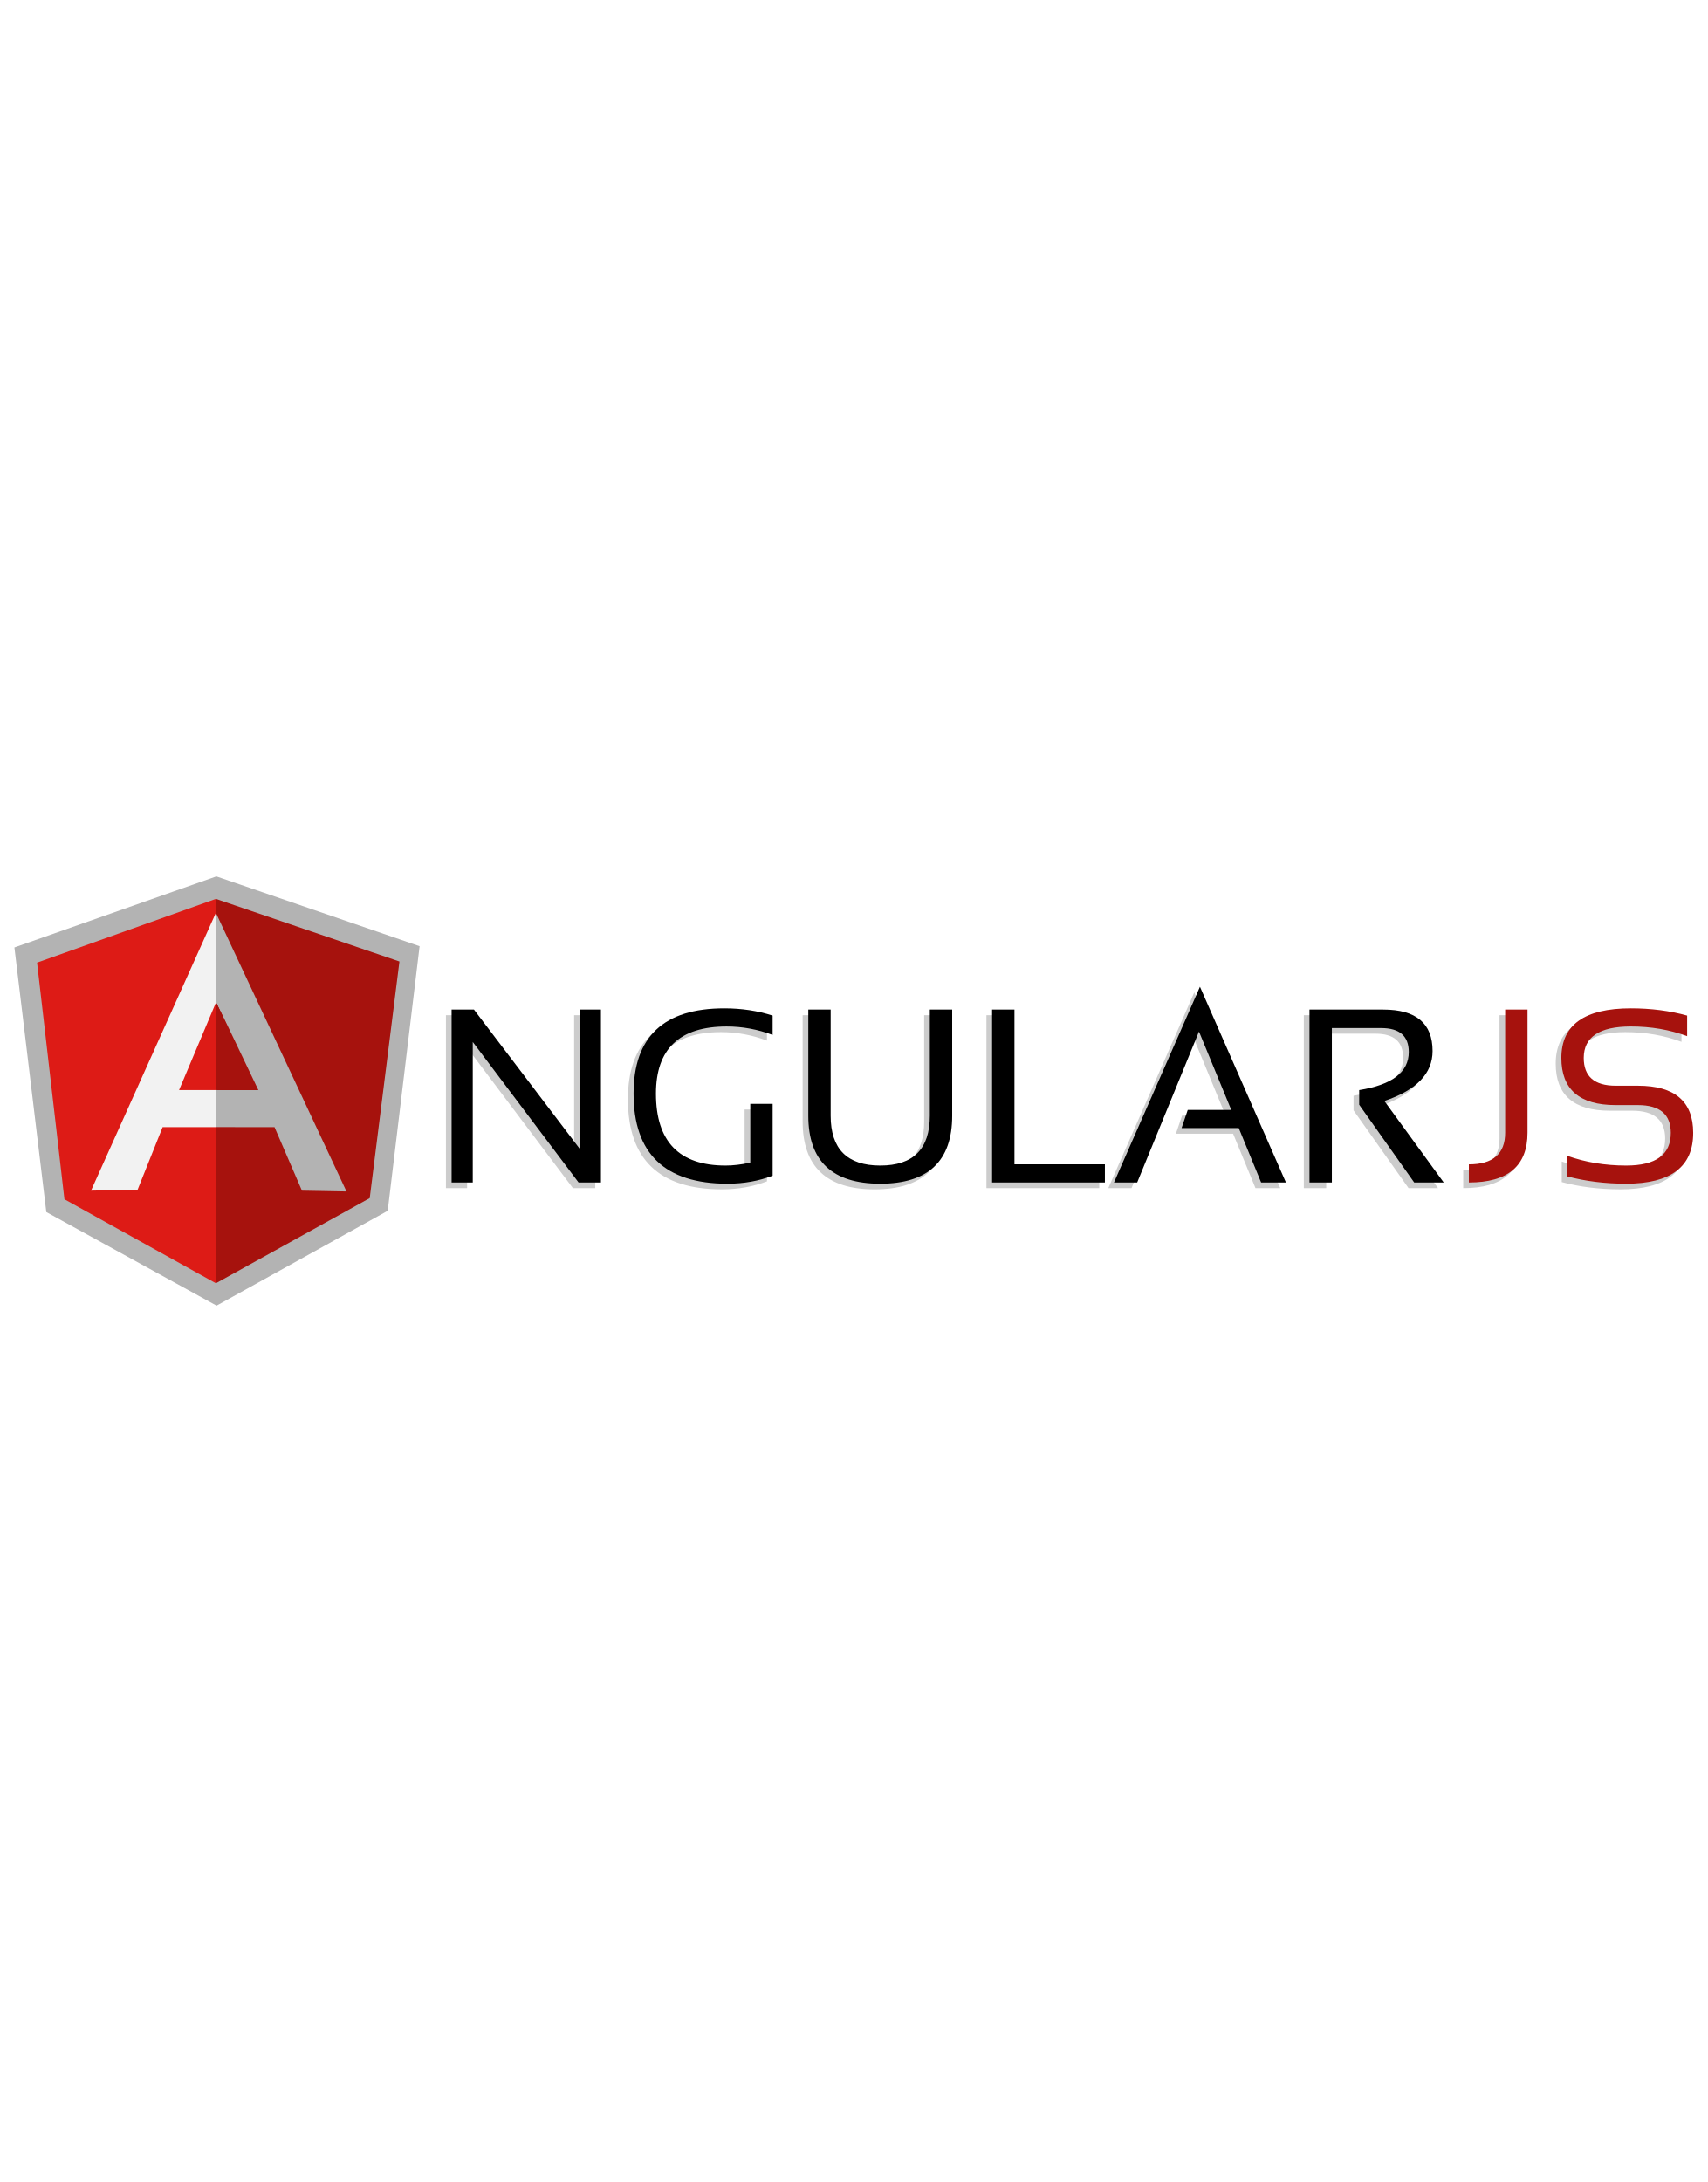
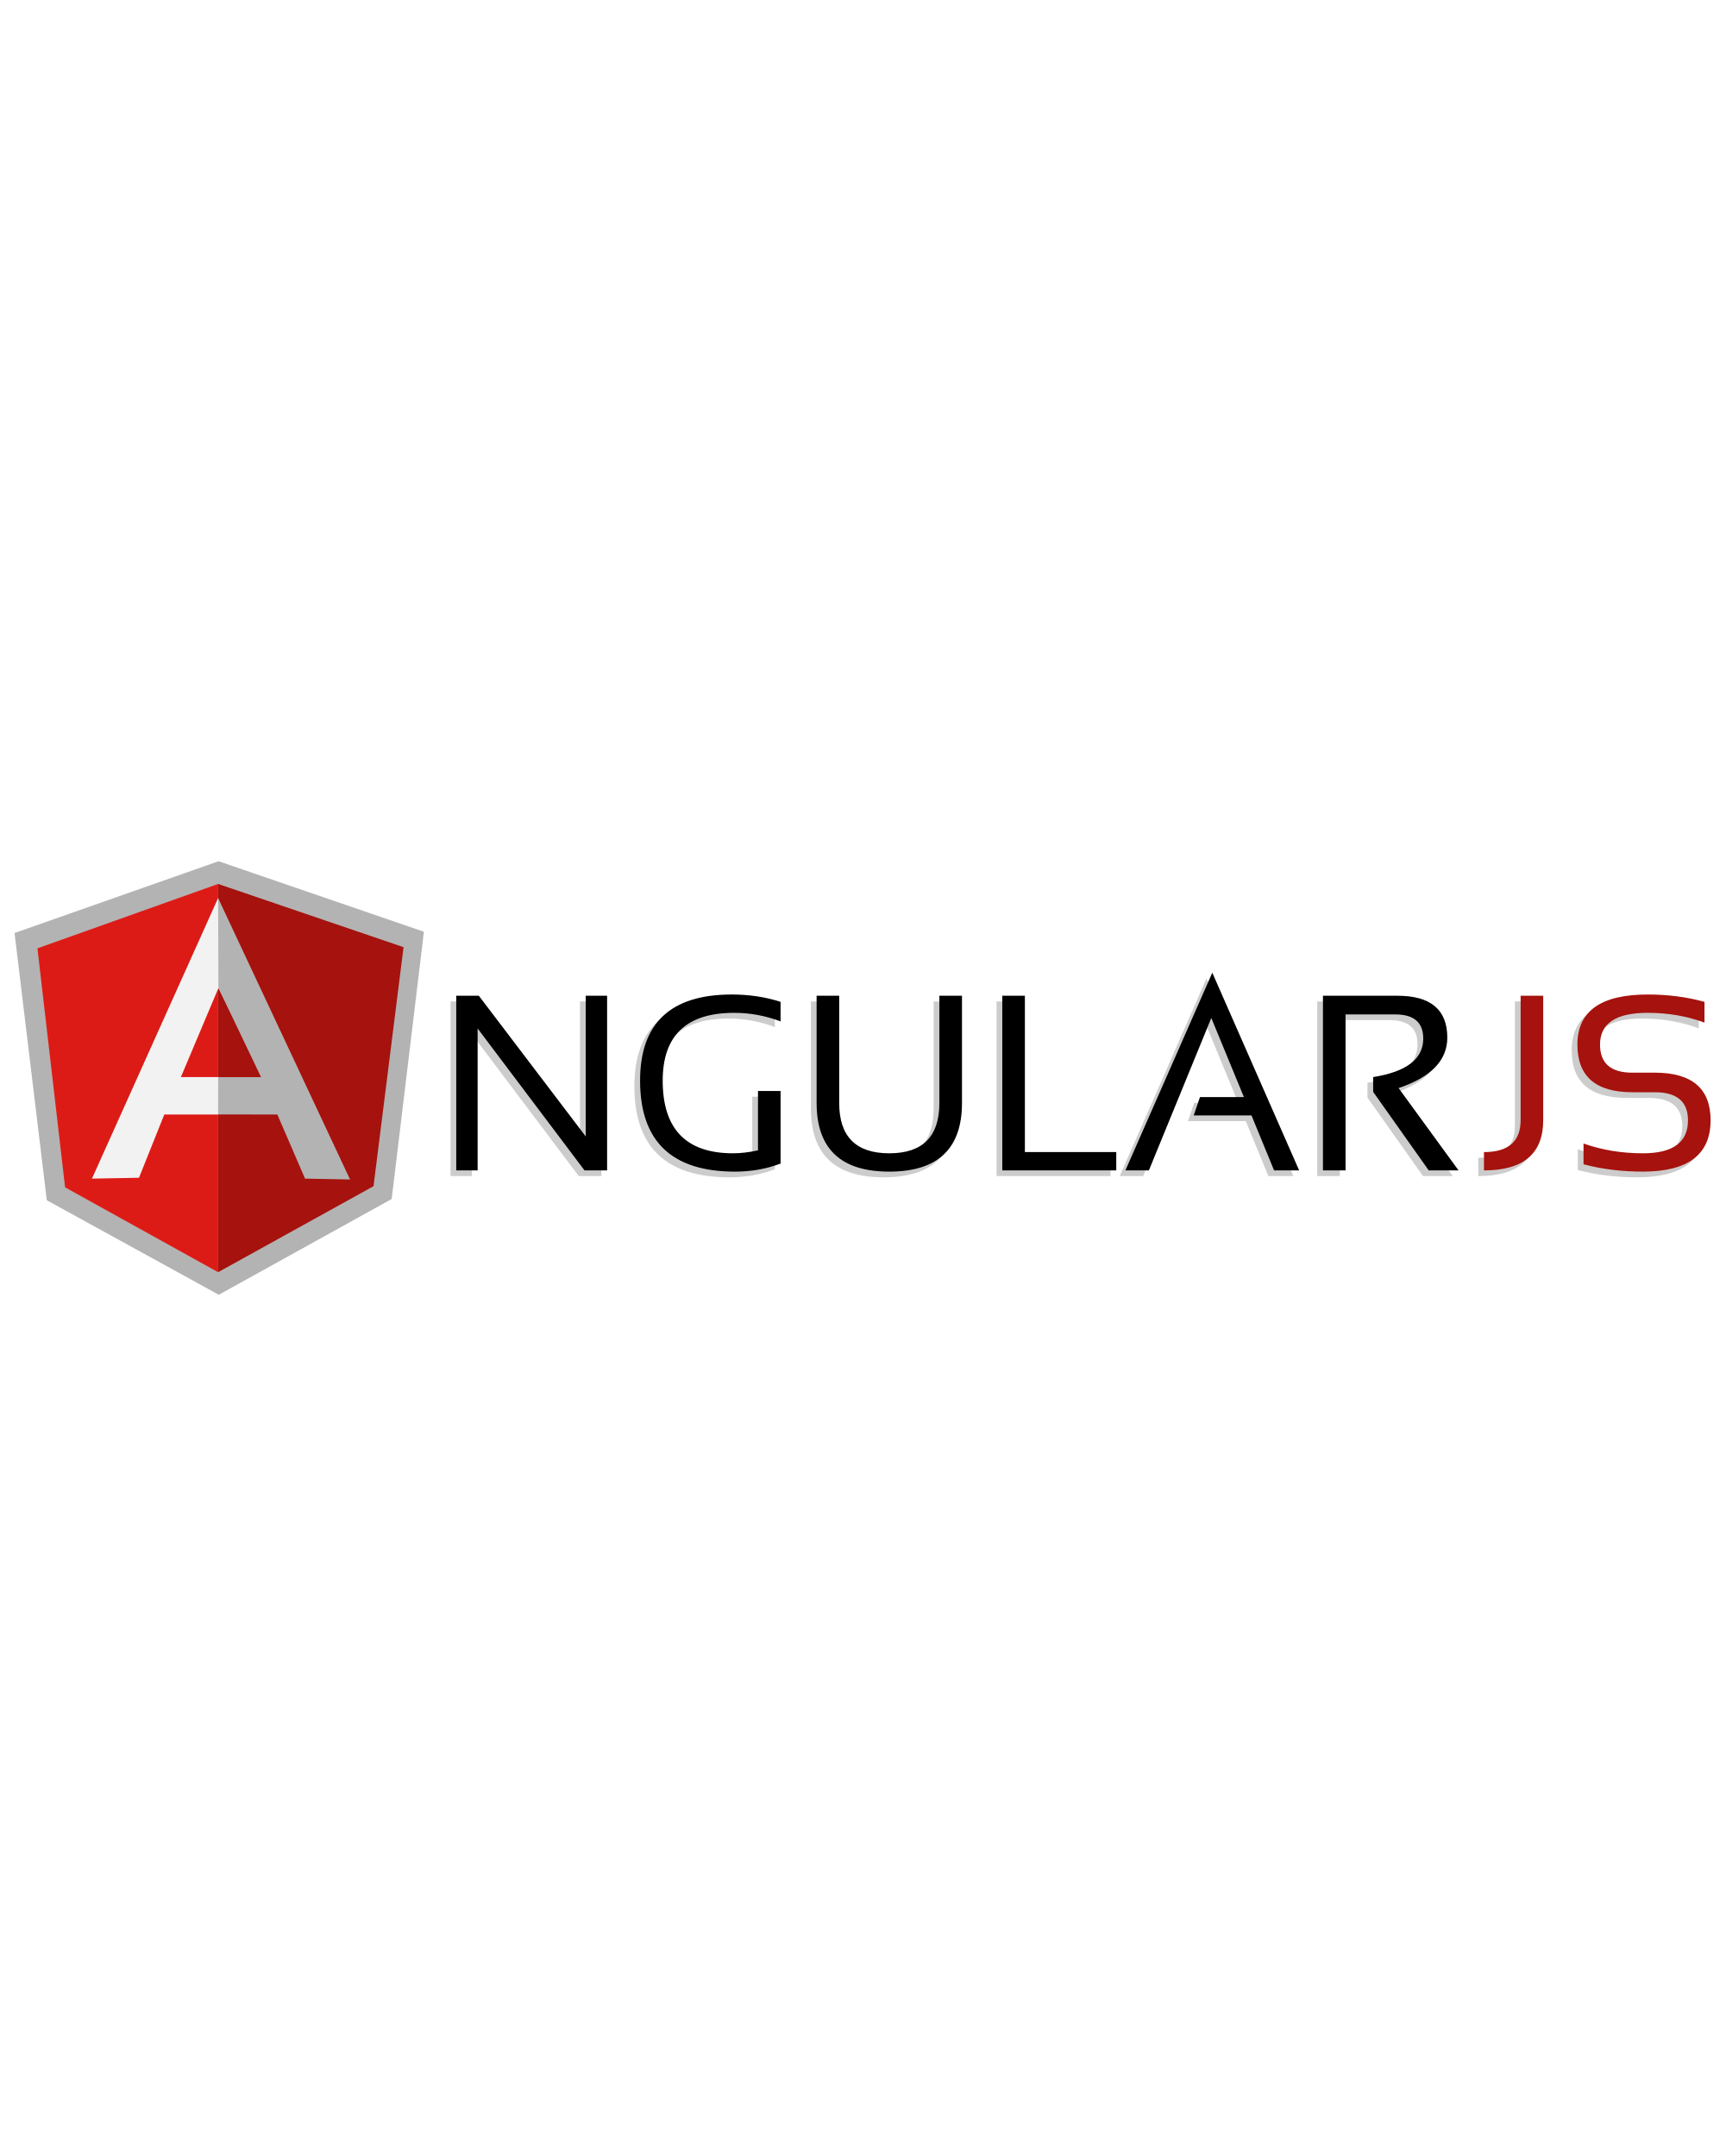
- <svg xmlns="http://www.w3.org/2000/svg" viewBox="0 0 128 128" width="90.0pt" height="115.0pt">
+ <svg xmlns="http://www.w3.org/2000/svg" viewBox="0 0 128 128" width="100.0pt" height="125.0pt">
  <path fill="#ccc" d="M33.427 71.28v-12.962h1.677l7.932 10.442v-10.442h1.585v12.962h-1.677l-7.93-10.533v10.533zM57.491 70.772c-1.045.399-2.172.599-3.381.599-4.694 0-7.042-2.251-7.042-6.753 0-4.26 2.266-6.391 6.797-6.391 1.301 0 2.509.182 3.626.545v1.45c-1.117-.423-2.266-.635-3.444-.635-3.534 0-5.301 1.678-5.301 5.03 0 3.595 1.738 5.394 5.22 5.394.556 0 1.172-.073 1.85-.219v-4.404h1.676v5.384h-.001zM60.166 66.277v-7.958h1.676v7.958c0 2.489 1.239 3.735 3.717 3.735 2.477 0 3.716-1.246 3.716-3.735v-7.958h1.677v7.958c0 3.396-1.798 5.095-5.393 5.095s-5.393-1.698-5.393-5.095zM75.619 58.318v11.603h6.781v1.359h-8.457v-12.962zM84.819 71.28h-1.74l6.444-14.671 6.445 14.671h-1.858l-1.677-4.079h-4.287l.462-1.358h3.264l-2.421-5.874zM97.735 71.28v-12.962h5.529c2.466 0 3.698 1.037 3.698 3.109 0 1.687-1.205 2.935-3.616 3.743l4.45 6.109h-2.212l-4.123-5.828v-1.096c2.477-.394 3.715-1.346 3.715-2.855 0-1.196-.688-1.795-2.065-1.795h-3.699v11.575h-1.677zM114.078 58.318v9.228c0 2.489-1.465 3.734-4.396 3.734v-1.359c1.813 0 2.72-.793 2.72-2.375v-9.228h1.676zM117.069 70.827v-1.541c1.36.483 2.828.726 4.405.726 2.23 0 3.346-.815 3.346-2.449 0-1.387-.823-2.084-2.467-2.084h-1.668c-2.713 0-4.07-1.177-4.07-3.534 0-2.478 1.738-3.717 5.214-3.717 1.51 0 2.915.183 4.214.545v1.541c-1.3-.484-2.704-.727-4.214-.727-2.357 0-3.535.786-3.535 2.357 0 1.39.797 2.084 2.392 2.084h1.668c2.761 0 4.143 1.18 4.143 3.534 0 2.539-1.674 3.809-5.021 3.809-1.579 0-3.046-.182-4.407-.544z" />
  <path d="M33.852 70.856v-12.96h1.676l7.931 10.441v-10.441h1.587v12.96h-1.677l-7.931-10.533v10.533zM57.916 70.349c-1.045.399-2.172.599-3.381.599-4.694 0-7.043-2.25-7.043-6.752 0-4.261 2.267-6.392 6.799-6.392 1.299 0 2.508.183 3.625.545v1.45c-1.117-.423-2.266-.635-3.444-.635-3.534 0-5.302 1.678-5.302 5.03 0 3.596 1.74 5.394 5.221 5.394.556 0 1.173-.072 1.85-.218v-4.405h1.676v5.384h-.001zM60.59 65.854v-7.959h1.676v7.958c0 2.489 1.239 3.735 3.717 3.735s3.717-1.246 3.717-3.735v-7.958h1.676v7.958c0 3.397-1.797 5.095-5.393 5.095s-5.393-1.698-5.393-5.094zM76.043 57.895v11.602h6.78v1.359h-8.456v-12.961zM85.244 70.856h-1.741l6.445-14.671 6.445 14.671h-1.86l-1.677-4.079h-4.286l.463-1.359h3.262l-2.42-5.874zM98.159 70.856v-12.96h5.529c2.466 0 3.697 1.036 3.697 3.108 0 1.686-1.204 2.935-3.615 3.743l4.45 6.109h-2.212l-4.123-5.827v-1.098c2.477-.394 3.716-1.345 3.716-2.855 0-1.196-.689-1.794-2.067-1.794h-3.698v11.574h-1.677z" />
  <path fill="#A6120D" d="M114.502 57.895v9.228c0 2.49-1.465 3.734-4.396 3.734v-1.359c1.813 0 2.72-.793 2.72-2.375v-9.228h1.676zM117.493 70.403v-1.541c1.36.482 2.827.726 4.405.726 2.229 0 3.345-.816 3.345-2.448 0-1.389-.822-2.084-2.466-2.084h-1.668c-2.713 0-4.07-1.179-4.07-3.535 0-2.478 1.737-3.717 5.213-3.717 1.511 0 2.915.183 4.215.544v1.542c-1.3-.484-2.704-.727-4.215-.727-2.356 0-3.535.786-3.535 2.357 0 1.389.797 2.084 2.393 2.084h1.668c2.761 0 4.143 1.179 4.143 3.535 0 2.538-1.674 3.808-5.022 3.808-1.578 0-3.046-.182-4.406-.544z" />
  <path fill="#B3B3B3" d="M16.218 47.913l-15.138 5.327 2.392 19.833 12.762 7.014 12.828-7.108 2.391-19.833z" />
  <path fill="#A6120D" d="M29.942 54.292l-13.759-4.692v28.811l11.531-6.382z" />
  <path fill="#DD1B16" d="M2.778 54.377l2.051 17.737 11.354 6.297v-28.811z" />
  <path fill="#F2F2F2" d="M19.971 64.938l-3.788 1.771h-3.993l-1.877 4.694-3.49.064 9.359-20.821 3.789 14.292zm-.367-.892l-3.396-6.724-2.786 6.608h2.761l3.421.116z" />
  <path fill="#B3B3B3" d="M16.183 50.646l.024 6.676 3.162 6.614h-3.18l-.006 2.769 4.395.004 2.055 4.759 3.34.062z" />
</svg>
